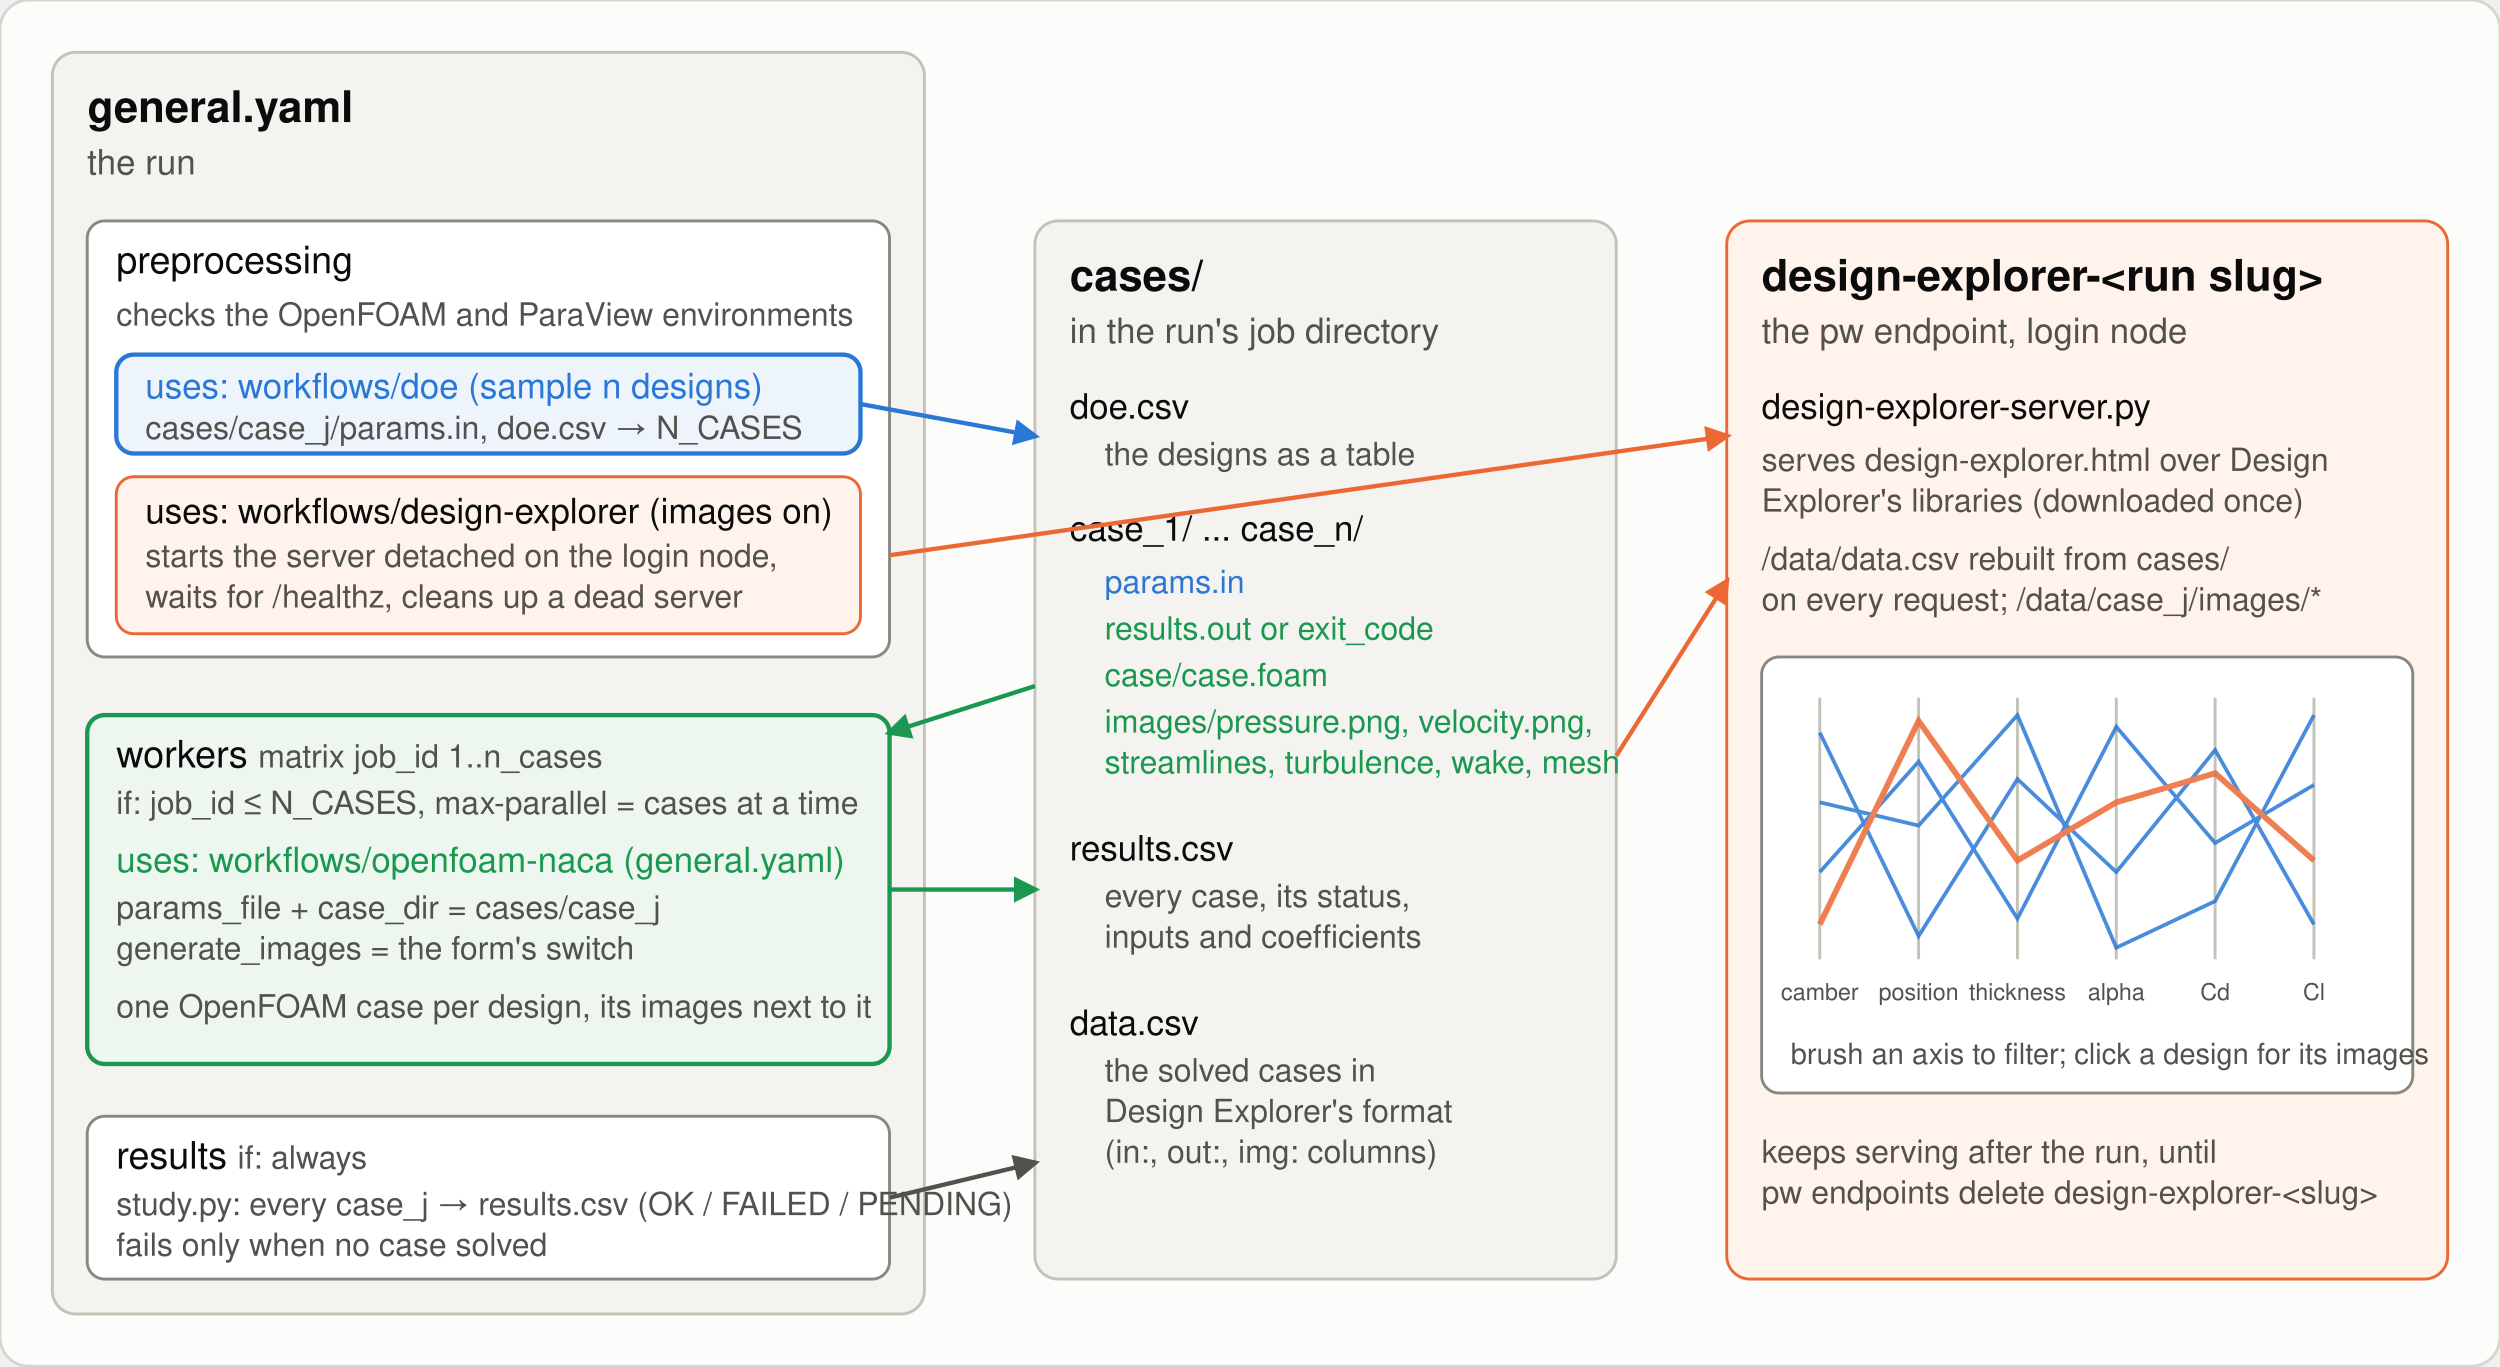
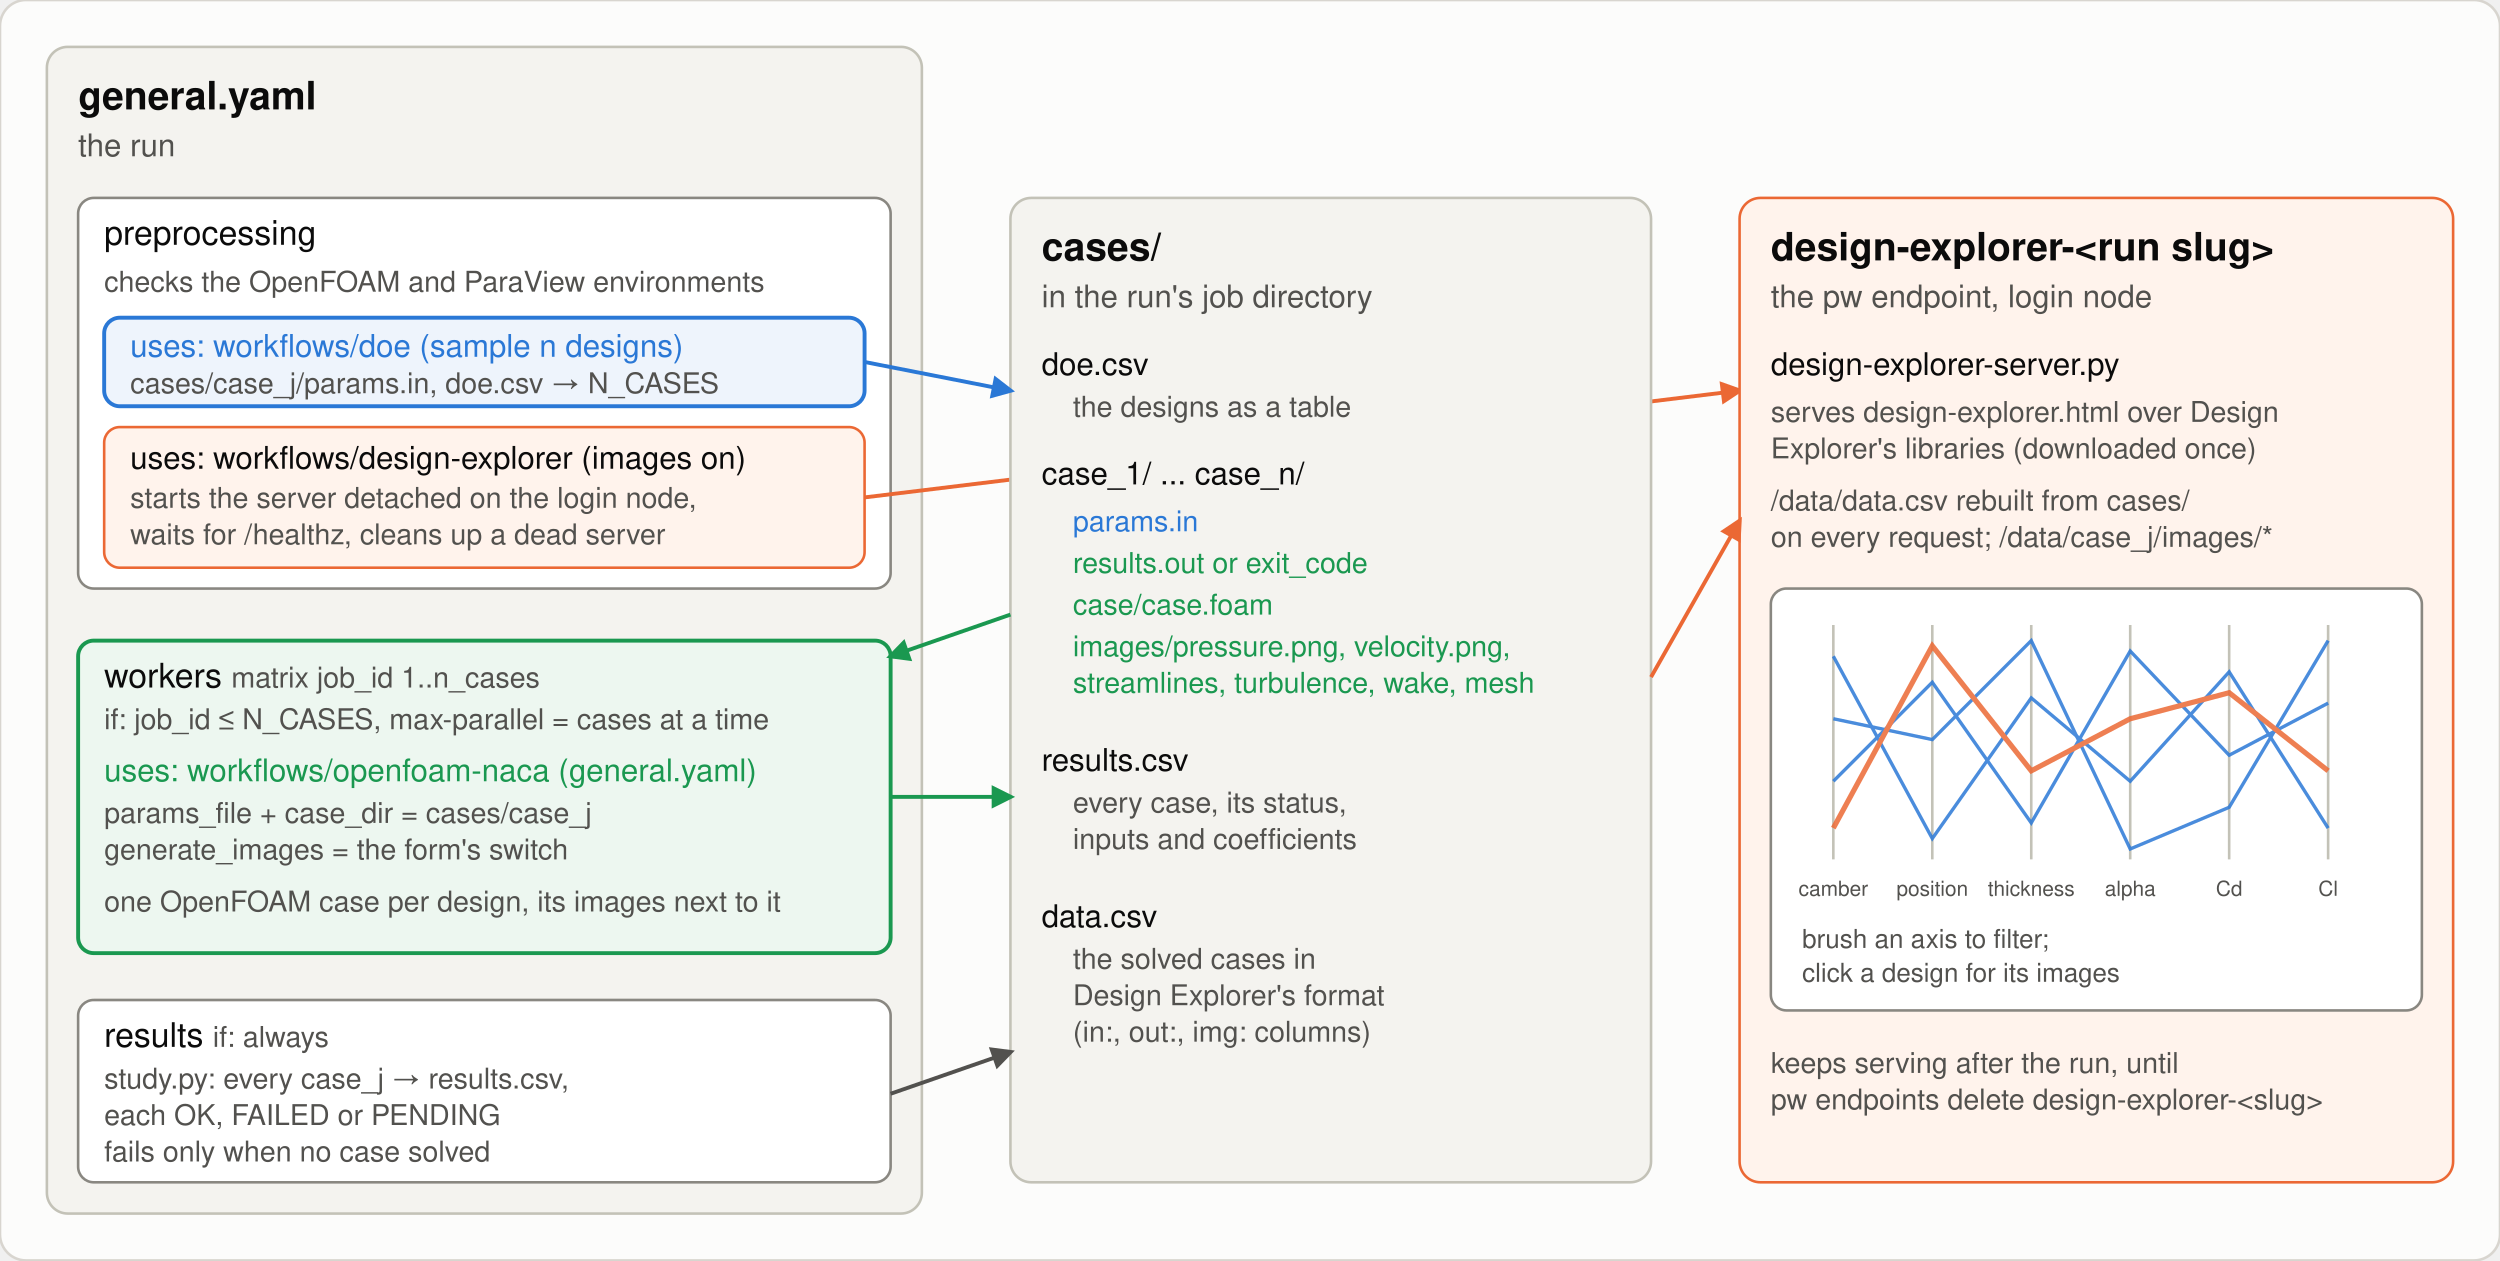
- <svg xmlns="http://www.w3.org/2000/svg" width="860" height="470" viewBox="0 0 860 470" font-family="Helvetica, Arial, sans-serif">
+ <svg xmlns="http://www.w3.org/2000/svg" width="960" height="484" viewBox="0 0 960 484" font-family="Helvetica, Arial, sans-serif">
  <defs>
    <marker id="aB" viewBox="0 0 10 10" refX="8" refY="5" markerWidth="6" markerHeight="6" orient="auto-start-reverse">
      <path d="M 0 0 L 10 5 L 0 10 z" fill="#2a78d6" />
    </marker>
    <marker id="aG" viewBox="0 0 10 10" refX="8" refY="5" markerWidth="6" markerHeight="6" orient="auto-start-reverse">
      <path d="M 0 0 L 10 5 L 0 10 z" fill="#1a9850" />
    </marker>
    <marker id="aK" viewBox="0 0 10 10" refX="8" refY="5" markerWidth="6" markerHeight="6" orient="auto-start-reverse">
      <path d="M 0 0 L 10 5 L 0 10 z" fill="#52514e" />
    </marker>
    <marker id="aO" viewBox="0 0 10 10" refX="8" refY="5" markerWidth="6" markerHeight="6" orient="auto-start-reverse">
      <path d="M 0 0 L 10 5 L 0 10 z" fill="#eb6834" />
    </marker>
  </defs>
-   <rect width="860" height="470" rx="10" fill="#fcfcfb" stroke="#d8d5cf" />
-   <rect x="18" y="18" width="300" height="434" rx="8" fill="#f4f3ef" stroke="#c3c2b7" />
+   <rect width="960" height="484" rx="10" fill="#fcfcfb" stroke="#d8d5cf" />
+   <rect x="18" y="18" width="336" height="448" rx="8" fill="#f4f3ef" stroke="#c3c2b7" />
  <text x="30" y="42" font-size="15" font-weight="bold" fill="#0b0b0b">general.yaml</text>
  <text x="30" y="60" font-size="12" fill="#52514e">the run</text>
-   <rect x="30" y="76" width="276" height="150" rx="6" fill="#ffffff" stroke="#898781" />
+   <rect x="30" y="76" width="312" height="150" rx="6" fill="#ffffff" stroke="#898781" />
  <text x="40" y="94" font-size="13" fill="#0b0b0b">preprocessing</text>
  <text x="40" y="112" font-size="11" fill="#52514e">checks the OpenFOAM and ParaView environments</text>
-   <rect x="40" y="122" width="256" height="34" rx="6" fill="#eef4fc" stroke="#2a78d6" stroke-width="1.5" />
+   <rect x="40" y="122" width="292" height="34" rx="6" fill="#eef4fc" stroke="#2a78d6" stroke-width="1.5" />
  <text x="50" y="137" font-size="12" fill="#2a78d6">uses: workflows/doe  (sample n designs)</text>
  <text x="50" y="151" font-size="11" fill="#52514e">cases/case_j/params.in, doe.csv → N_CASES</text>
-   <rect x="40" y="164" width="256" height="54" rx="6" fill="#fff3ec" stroke="#eb6834" />
+   <rect x="40" y="164" width="292" height="54" rx="6" fill="#fff3ec" stroke="#eb6834" />
  <text x="50" y="180" font-size="12" fill="#0b0b0b">uses: workflows/design-explorer  (images on)</text>
  <text x="50" y="195" font-size="11" fill="#52514e">starts the server detached on the login node,</text>
  <text x="50" y="209" font-size="11" fill="#52514e">waits for /healthz, cleans up a dead server</text>
-   <rect x="30" y="246" width="276" height="120" rx="6" fill="#edf7f0" stroke="#1a9850" stroke-width="1.5" />
+   <rect x="30" y="246" width="312" height="120" rx="6" fill="#edf7f0" stroke="#1a9850" stroke-width="1.5" />
  <text x="40" y="264" font-size="13" fill="#0b0b0b">workers  <tspan font-size="11" fill="#52514e">matrix job_id 1..n_cases</tspan>
  </text>
  <text x="40" y="280" font-size="11" fill="#52514e">if: job_id ≤ N_CASES, max-parallel = cases at a time</text>
  <text x="40" y="300" font-size="12" fill="#1a9850">uses: workflows/openfoam-naca  (general.yaml)</text>
  <text x="40" y="316" font-size="11" fill="#52514e">params_file + case_dir = cases/case_j</text>
  <text x="40" y="330" font-size="11" fill="#52514e">generate_images = the form's switch</text>
  <text x="40" y="350" font-size="11" fill="#52514e">one OpenFOAM case per design, its images next to it</text>
-   <rect x="30" y="384" width="276" height="56" rx="6" fill="#ffffff" stroke="#898781" />
+   <rect x="30" y="384" width="312" height="70" rx="6" fill="#ffffff" stroke="#898781" />
  <text x="40" y="402" font-size="13" fill="#0b0b0b">results  <tspan font-size="11" fill="#52514e">if: always</tspan>
  </text>
-   <text x="40" y="418" font-size="11" fill="#52514e">study.py: every case_j → results.csv (OK / FAILED / PENDING)</text>
-   <text x="40" y="432" font-size="11" fill="#52514e">fails only when no case solved</text>
-   <rect x="356" y="76" width="200" height="364" rx="8" fill="#f4f3ef" stroke="#c3c2b7" />
-   <text x="368" y="100" font-size="15" font-weight="bold" fill="#0b0b0b">cases/</text>
-   <text x="368" y="118" font-size="12" fill="#52514e">in the run's job directory</text>
-   <text x="368" y="144" font-size="12" fill="#0b0b0b">doe.csv</text>
-   <text x="380" y="160" font-size="11" fill="#52514e">the designs as a table</text>
-   <text x="368" y="186" font-size="12" fill="#0b0b0b">case_1/ ... case_n/</text>
-   <text x="380" y="204" font-size="11" fill="#2a78d6">params.in</text>
-   <text x="380" y="220" font-size="11" fill="#1a9850">results.out  or  exit_code</text>
-   <text x="380" y="236" font-size="11" fill="#1a9850">case/case.foam</text>
-   <text x="380" y="252" font-size="11" fill="#1a9850">images/pressure.png, velocity.png,</text>
-   <text x="380" y="266" font-size="11" fill="#1a9850">streamlines, turbulence, wake, mesh</text>
-   <text x="368" y="296" font-size="12" fill="#0b0b0b">results.csv</text>
-   <text x="380" y="312" font-size="11" fill="#52514e">every case, its status,</text>
-   <text x="380" y="326" font-size="11" fill="#52514e">inputs and coefficients</text>
-   <text x="368" y="356" font-size="12" fill="#0b0b0b">data.csv</text>
-   <text x="380" y="372" font-size="11" fill="#52514e">the solved cases in</text>
-   <text x="380" y="386" font-size="11" fill="#52514e">Design Explorer's format</text>
-   <text x="380" y="400" font-size="11" fill="#52514e">(in:, out:, img: columns)</text>
-   <rect x="594" y="76" width="248" height="364" rx="8" fill="#fff3ec" stroke="#eb6834" />
-   <text x="606" y="100" font-size="15" font-weight="bold" fill="#0b0b0b">design-explorer-&lt;run slug&gt;</text>
-   <text x="606" y="118" font-size="12" fill="#52514e">the pw endpoint, login node</text>
-   <text x="606" y="144" font-size="12" fill="#0b0b0b">design-explorer-server.py</text>
-   <text x="606" y="162" font-size="11" fill="#52514e">serves design-explorer.html over Design</text>
-   <text x="606" y="176" font-size="11" fill="#52514e">Explorer's libraries (downloaded once)</text>
-   <text x="606" y="196" font-size="11" fill="#52514e">/data/data.csv rebuilt from cases/</text>
-   <text x="606" y="210" font-size="11" fill="#52514e">on every request; /data/case_j/images/*</text>
-   <rect x="606" y="226" width="224" height="150" rx="6" fill="#ffffff" stroke="#898781" />
+   <text x="40" y="418" font-size="11" fill="#52514e">study.py: every case_j → results.csv,</text>
+   <text x="40" y="432" font-size="11" fill="#52514e">each OK, FAILED or PENDING</text>
+   <text x="40" y="446" font-size="11" fill="#52514e">fails only when no case solved</text>
+   <line x1="332" y1="191" x2="668" y2="150" stroke="#eb6834" stroke-width="1.5" marker-end="url(#aO)" />
+   <rect x="388" y="76" width="246" height="378" rx="8" fill="#f4f3ef" stroke="#c3c2b7" />
+   <text x="400" y="100" font-size="15" font-weight="bold" fill="#0b0b0b">cases/</text>
+   <text x="400" y="118" font-size="12" fill="#52514e">in the run's job directory</text>
+   <text x="400" y="144" font-size="12" fill="#0b0b0b">doe.csv</text>
+   <text x="412" y="160" font-size="11" fill="#52514e">the designs as a table</text>
+   <text x="400" y="186" font-size="12" fill="#0b0b0b">case_1/ ... case_n/</text>
+   <text x="412" y="204" font-size="11" fill="#2a78d6">params.in</text>
+   <text x="412" y="220" font-size="11" fill="#1a9850">results.out  or  exit_code</text>
+   <text x="412" y="236" font-size="11" fill="#1a9850">case/case.foam</text>
+   <text x="412" y="252" font-size="11" fill="#1a9850">images/pressure.png, velocity.png,</text>
+   <text x="412" y="266" font-size="11" fill="#1a9850">streamlines, turbulence, wake, mesh</text>
+   <text x="400" y="296" font-size="12" fill="#0b0b0b">results.csv</text>
+   <text x="412" y="312" font-size="11" fill="#52514e">every case, its status,</text>
+   <text x="412" y="326" font-size="11" fill="#52514e">inputs and coefficients</text>
+   <text x="400" y="356" font-size="12" fill="#0b0b0b">data.csv</text>
+   <text x="412" y="372" font-size="11" fill="#52514e">the solved cases in</text>
+   <text x="412" y="386" font-size="11" fill="#52514e">Design Explorer's format</text>
+   <text x="412" y="400" font-size="11" fill="#52514e">(in:, out:, img: columns)</text>
+   <rect x="668" y="76" width="274" height="378" rx="8" fill="#fff3ec" stroke="#eb6834" />
+   <text x="680" y="100" font-size="15" font-weight="bold" fill="#0b0b0b">design-explorer-&lt;run slug&gt;</text>
+   <text x="680" y="118" font-size="12" fill="#52514e">the pw endpoint, login node</text>
+   <text x="680" y="144" font-size="12" fill="#0b0b0b">design-explorer-server.py</text>
+   <text x="680" y="162" font-size="11" fill="#52514e">serves design-explorer.html over Design</text>
+   <text x="680" y="176" font-size="11" fill="#52514e">Explorer's libraries (downloaded once)</text>
+   <text x="680" y="196" font-size="11" fill="#52514e">/data/data.csv rebuilt from cases/</text>
+   <text x="680" y="210" font-size="11" fill="#52514e">on every request; /data/case_j/images/*</text>
+   <rect x="680" y="226" width="250" height="162" rx="6" fill="#ffffff" stroke="#898781" />
  <g stroke="#c3c2b7" stroke-width="1">
-     <line x1="626" y1="240" x2="626" y2="330" />
-     <line x1="660" y1="240" x2="660" y2="330" />
-     <line x1="694" y1="240" x2="694" y2="330" />
-     <line x1="728" y1="240" x2="728" y2="330" />
-     <line x1="762" y1="240" x2="762" y2="330" />
-     <line x1="796" y1="240" x2="796" y2="330" />
+     <line x1="704" y1="240" x2="704" y2="330" />
+     <line x1="742" y1="240" x2="742" y2="330" />
+     <line x1="780" y1="240" x2="780" y2="330" />
+     <line x1="818" y1="240" x2="818" y2="330" />
+     <line x1="856" y1="240" x2="856" y2="330" />
+     <line x1="894" y1="240" x2="894" y2="330" />
  </g>
  <g fill="none" stroke-width="1.3" opacity="0.85">
-     <polyline points="626,300 660,262 694,316 728,250 762,290 796,270" stroke="#2a78d6" />
-     <polyline points="626,252 660,322 694,268 728,300 762,258 796,318" stroke="#2a78d6" />
-     <polyline points="626,276 660,284 694,246 728,326 762,310 796,246" stroke="#2a78d6" />
-     <polyline points="626,318 660,248 694,296 728,276 762,266 796,296" stroke="#eb6834" stroke-width="2" />
+     <polyline points="704,300 742,262 780,316 818,250 856,290 894,270" stroke="#2a78d6" />
+     <polyline points="704,252 742,322 780,268 818,300 856,258 894,318" stroke="#2a78d6" />
+     <polyline points="704,276 742,284 780,246 818,326 856,310 894,246" stroke="#2a78d6" />
+     <polyline points="704,318 742,248 780,296 818,276 856,266 894,296" stroke="#eb6834" stroke-width="2" />
  </g>
  <g font-size="8" fill="#52514e" text-anchor="middle">
-     <text x="626" y="344">camber</text>
-     <text x="660" y="344">position</text>
-     <text x="694" y="344">thickness</text>
-     <text x="728" y="344">alpha</text>
-     <text x="762" y="344">Cd</text>
-     <text x="796" y="344">Cl</text>
+     <text x="704" y="344">camber</text>
+     <text x="742" y="344">position</text>
+     <text x="780" y="344">thickness</text>
+     <text x="818" y="344">alpha</text>
+     <text x="856" y="344">Cd</text>
+     <text x="894" y="344">Cl</text>
  </g>
-   <text x="616" y="366" font-size="10" fill="#52514e">brush an axis to filter; click a design for its images</text>
-   <text x="606" y="400" font-size="11" fill="#52514e">keeps serving after the run, until</text>
-   <text x="606" y="414" font-size="11" fill="#52514e">pw endpoints delete design-explorer-&lt;slug&gt;</text>
-   <line x1="296" y1="139" x2="356" y2="150" stroke="#2a78d6" stroke-width="1.5" marker-end="url(#aB)" />
-   <line x1="306" y1="306" x2="356" y2="306" stroke="#1a9850" stroke-width="1.5" marker-end="url(#aG)" />
-   <line x1="356" y1="236" x2="306" y2="252" stroke="#1a9850" stroke-width="1.5" marker-end="url(#aG)" />
-   <line x1="306" y1="412" x2="356" y2="400" stroke="#52514e" stroke-width="1.5" marker-end="url(#aK)" />
-   <line x1="306" y1="191" x2="594" y2="150" stroke="#eb6834" stroke-width="1.5" marker-end="url(#aO)" />
-   <line x1="556" y1="260" x2="594" y2="200" stroke="#eb6834" stroke-width="1.5" marker-end="url(#aO)" />
+   <text x="692" y="364" font-size="10" fill="#52514e">brush an axis to filter;</text>
+   <text x="692" y="377" font-size="10" fill="#52514e">click a design for its images</text>
+   <text x="680" y="412" font-size="11" fill="#52514e">keeps serving after the run, until</text>
+   <text x="680" y="426" font-size="11" fill="#52514e">pw endpoints delete design-explorer-&lt;slug&gt;</text>
+   <line x1="332" y1="139" x2="388" y2="150" stroke="#2a78d6" stroke-width="1.5" marker-end="url(#aB)" />
+   <line x1="342" y1="306" x2="388" y2="306" stroke="#1a9850" stroke-width="1.5" marker-end="url(#aG)" />
+   <line x1="388" y1="236" x2="342" y2="252" stroke="#1a9850" stroke-width="1.5" marker-end="url(#aG)" />
+   <line x1="342" y1="420" x2="388" y2="404" stroke="#52514e" stroke-width="1.5" marker-end="url(#aK)" />
+   <line x1="634" y1="260" x2="668" y2="200" stroke="#eb6834" stroke-width="1.5" marker-end="url(#aO)" />
</svg>
